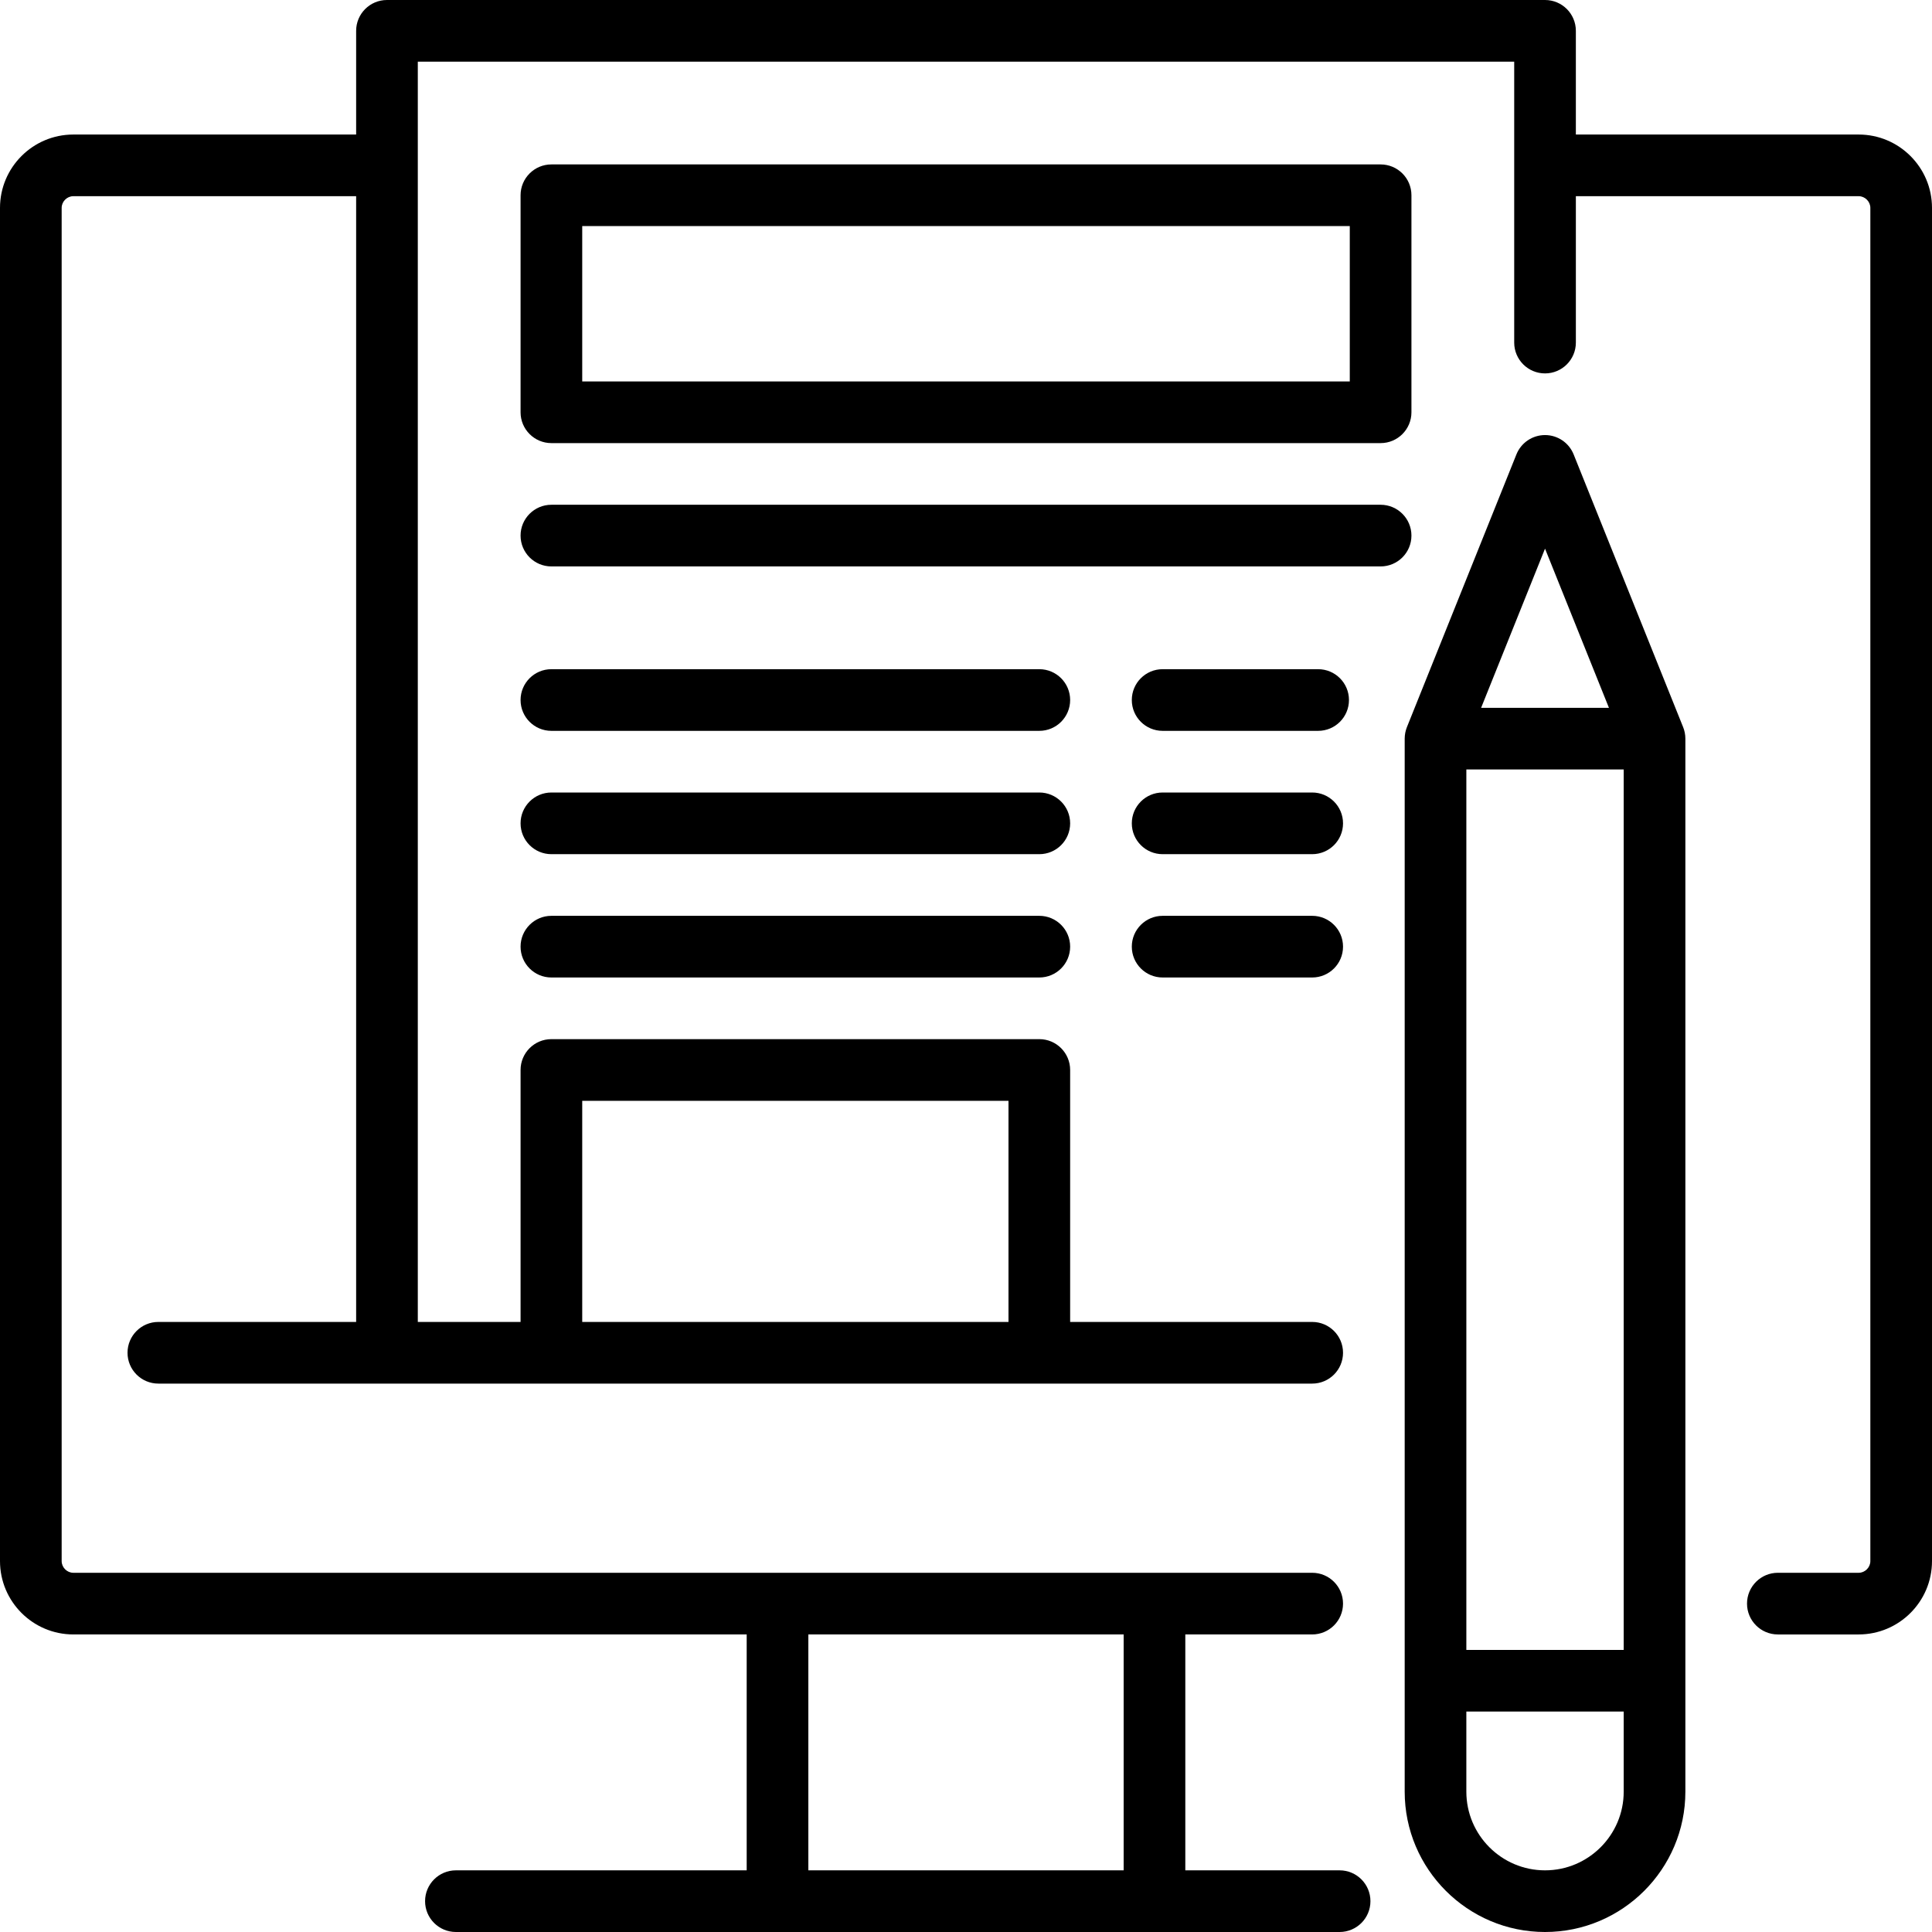
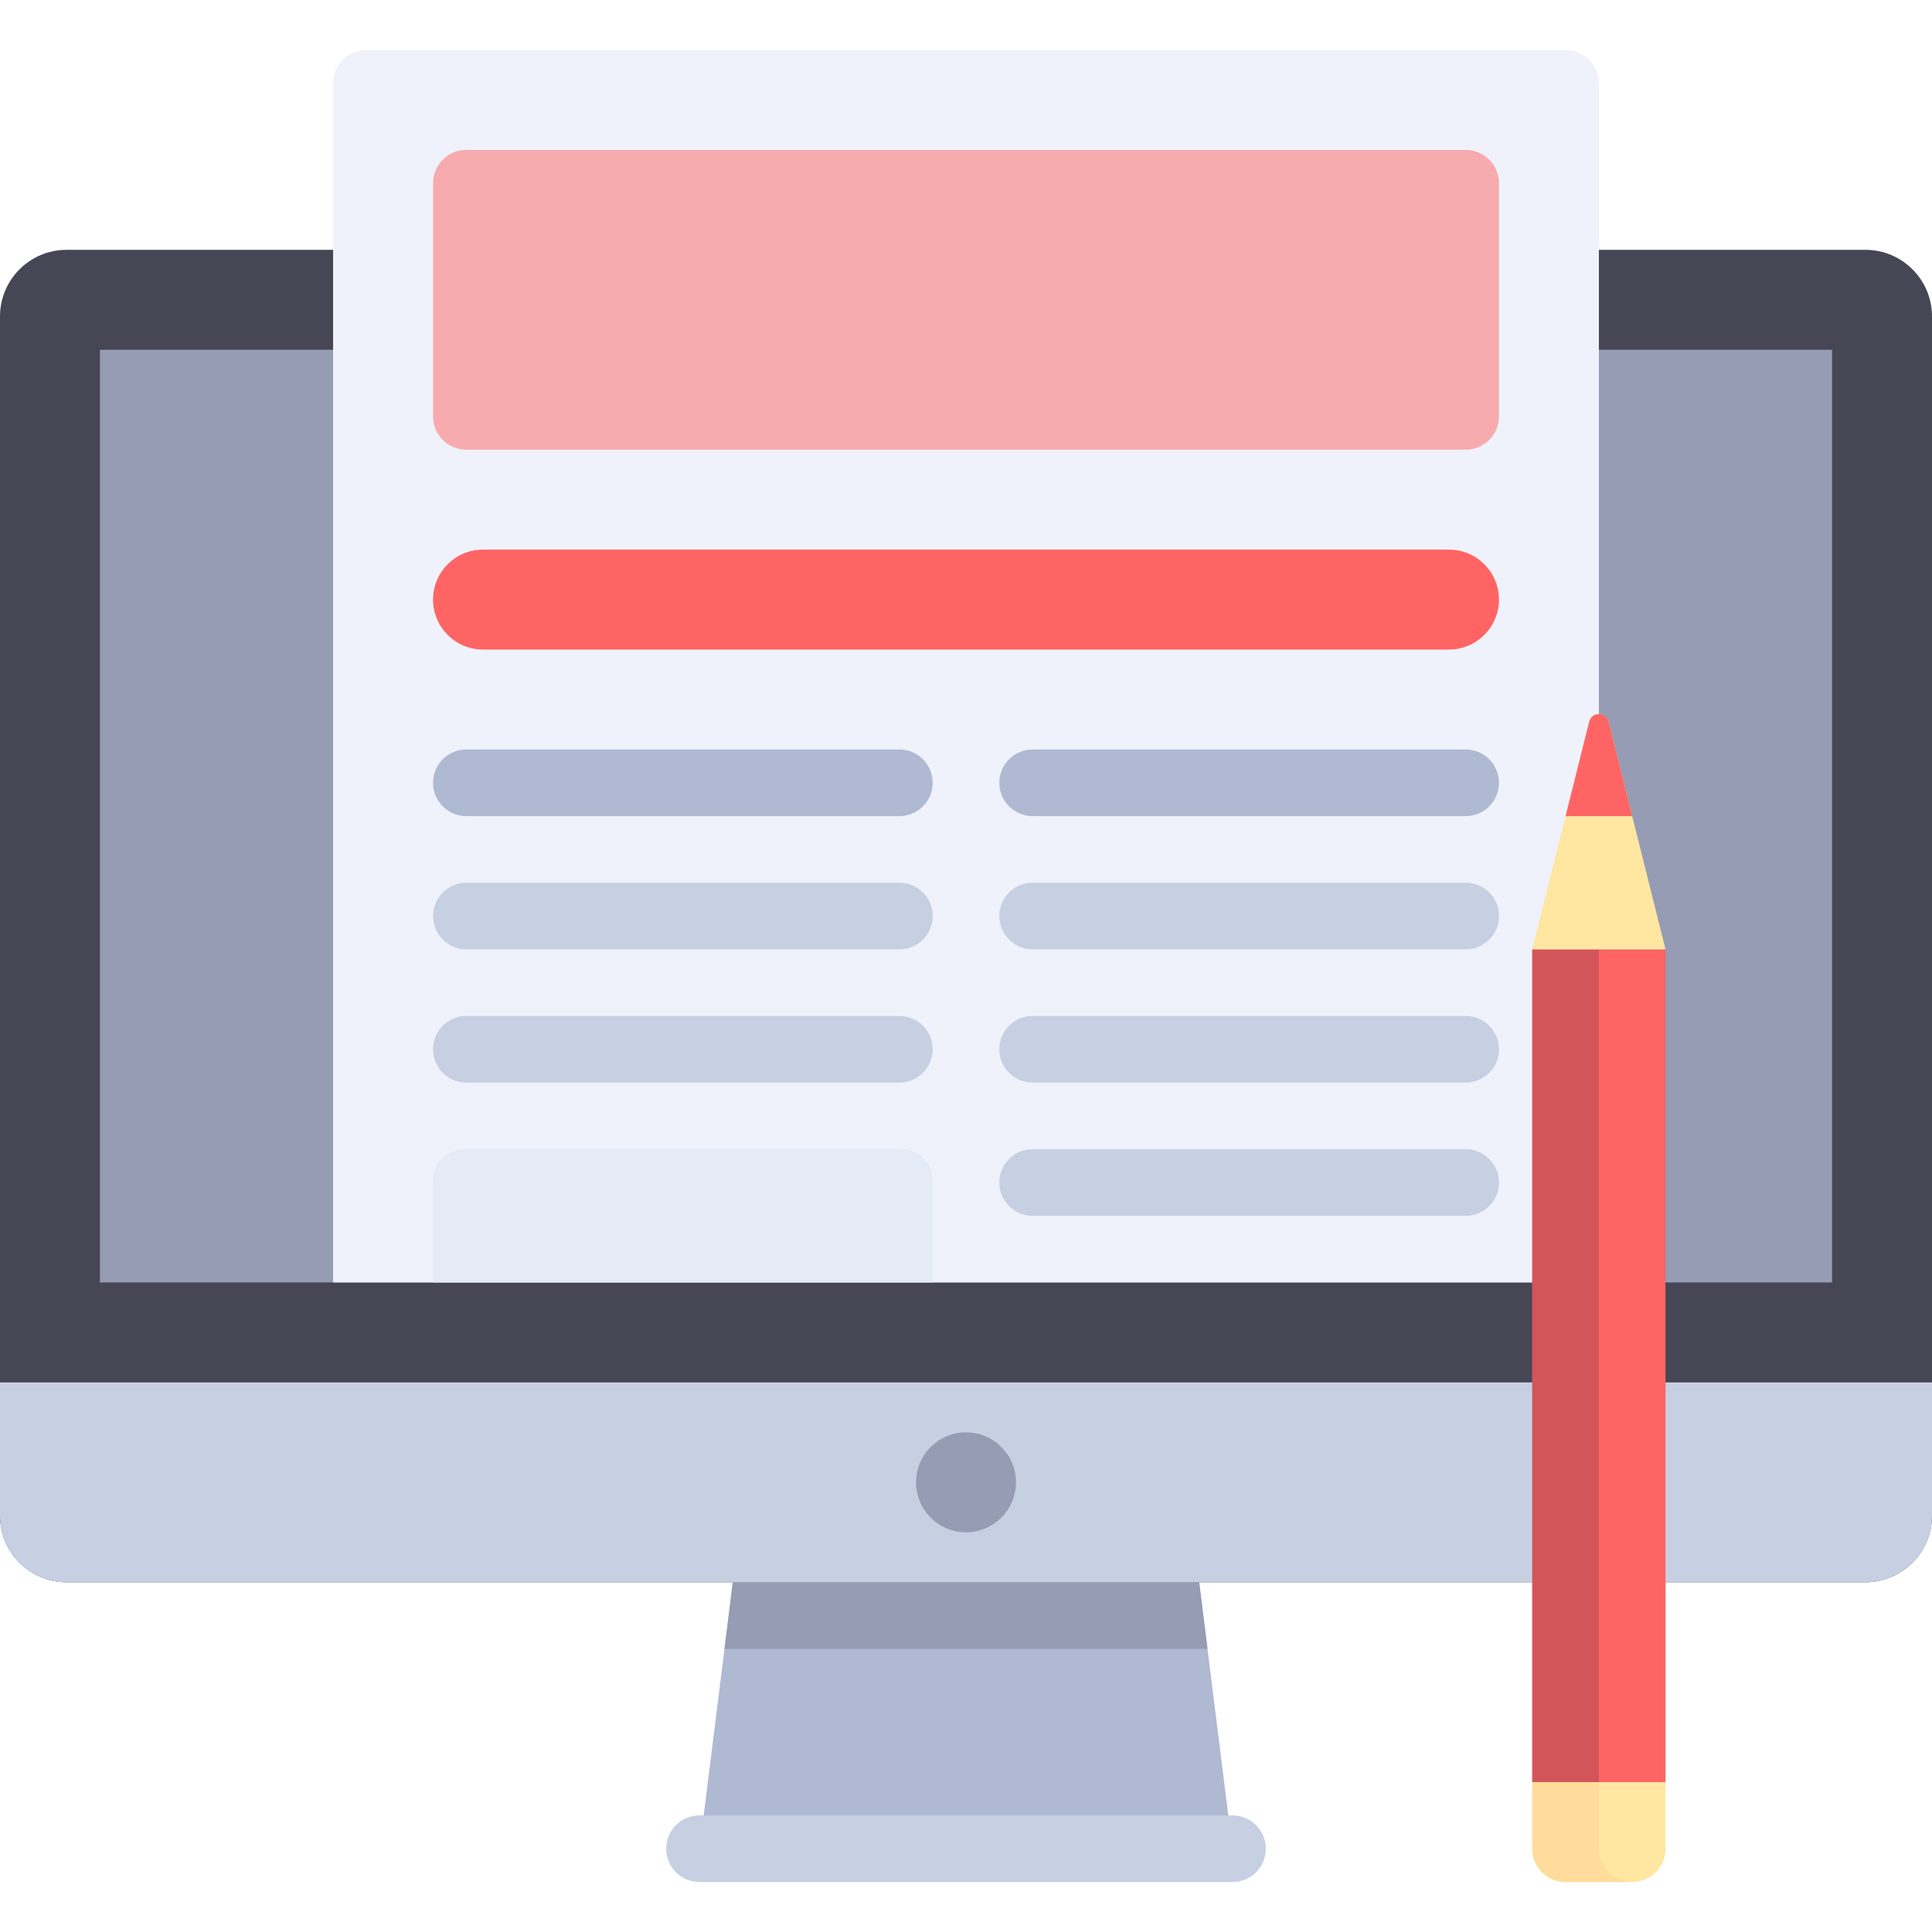
- <svg xmlns="http://www.w3.org/2000/svg" version="1.1" viewBox="0 0 470 470" enable-background="new 0 0 470 470">
+ <svg xmlns="http://www.w3.org/2000/svg" version="1.1" id="Layer_1" x="0px" y="0px" viewBox="0 0 512 512" style="enable-background:new 0 0 512 512;" xml:space="preserve">
+   <path style="fill:#464655;" d="M494.345,419.31H17.655C7.904,419.31,0,411.406,0,401.655V83.862c0-9.751,7.904-17.655,17.655-17.655  h476.69c9.751,0,17.655,7.904,17.655,17.655v317.793C512,411.406,504.096,419.31,494.345,419.31z" />
+   <rect x="26.483" y="92.69" style="fill:#959CB3;" width="459.034" height="247.172" />
+   <path style="fill:#C7CFE2;" d="M0,366.345v35.31c0,9.751,7.904,17.655,17.655,17.655h476.69c9.751,0,17.655-7.904,17.655-17.655  v-35.31H0z" />
+   <polygon style="fill:#AFB9D2;" points="326.621,489.931 185.379,489.931 194.207,419.31 317.793,419.31 " />
  <g>
-     <path d="M452.159,32.728h-68.798V7.5c0-4.143-3.357-7.5-7.5-7.5H94.139c-4.142,0-7.5,3.357-7.5,7.5v25.228H17.841   C8.003,32.728,0,40.73,0,50.568v329.204c0,9.838,8.003,17.841,17.841,17.841h163.807V455h-70.739c-4.142,0-7.5,3.357-7.5,7.5   s3.358,7.5,7.5,7.5h214.979c4.143,0,7.5-3.357,7.5-7.5s-3.357-7.5-7.5-7.5h-37.536v-57.387h30.867c4.143,0,7.5-3.357,7.5-7.5   s-3.357-7.5-7.5-7.5H17.841c-1.54,0-2.841-1.301-2.841-2.841V50.568c0-1.54,1.301-2.841,2.841-2.841h68.798v273.863H38.523   c-4.142,0-7.5,3.357-7.5,7.5s3.358,7.5,7.5,7.5H319.22c4.143,0,7.5-3.357,7.5-7.5s-3.357-7.5-7.5-7.5h-58.884v-61.296   c0-4.143-3.357-7.5-7.5-7.5H134.139c-4.142,0-7.5,3.357-7.5,7.5v61.296h-25V40.237c0-0.02,0-25.237,0-25.237h266.723v68.339   c0,4.143,3.357,7.5,7.5,7.5s7.5-3.357,7.5-7.5V47.728h68.798c1.54,0,2.841,1.301,2.841,2.841v329.204   c0,1.54-1.301,2.841-2.841,2.841H432.5c-4.143,0-7.5,3.357-7.5,7.5s3.357,7.5,7.5,7.5h19.659c9.838,0,17.841-8.003,17.841-17.841   V50.568C470,40.73,461.997,32.728,452.159,32.728z M273.353,455h-76.705v-57.387h76.705V455z M141.639,267.795h103.697v53.796   H141.639V267.795z" />
-     <path d="m409.906,178.564c-0.016-0.108-0.028-0.217-0.049-0.324-0.031-0.157-0.072-0.31-0.113-0.464-0.021-0.078-0.037-0.157-0.06-0.235-0.048-0.16-0.105-0.315-0.163-0.47-0.022-0.058-0.038-0.118-0.061-0.175l-.037-.093c-0.007-0.016-0.013-0.032-0.019-0.048l-26.583-66.211c-1.142-2.842-3.896-4.705-6.96-4.705s-5.818,1.863-6.96,4.705l-26.587,66.217c-0.012,0.029-0.054,0.134-0.054,0.134-0.025,0.063-0.043,0.129-0.067,0.193-0.055,0.149-0.111,0.298-0.156,0.451-0.024,0.08-0.041,0.162-0.062,0.243-0.04,0.152-0.081,0.302-0.111,0.458-0.021,0.108-0.033,0.217-0.05,0.326-0.02,0.13-0.043,0.257-0.056,0.389-0.024,0.244-0.037,0.489-0.037,0.735v256.17c0,18.825 15.315,34.141 34.141,34.141 18.824,0 34.14-15.315 34.14-34.141v-256.17c0-0.246-0.013-0.491-0.037-0.735-0.015-0.133-0.039-0.261-0.059-0.391zm-53.186,8.625h38.28v214.186h-38.28v-214.186zm19.14-53.721l15.547,38.722h-31.094l15.547-38.722zm0,321.532c-10.554,0-19.141-8.587-19.141-19.141v-19.484h38.281v19.484c0,10.554-8.586,19.141-19.14,19.141z" />
-     <path d="m134.139,107.795h201.723c4.143,0 7.5-3.357 7.5-7.5v-52.795c0-4.143-3.357-7.5-7.5-7.5h-201.723c-4.142,0-7.5,3.357-7.5,7.5v52.795c-1.42109e-14,4.143 3.358,7.5 7.5,7.5zm7.5-52.795h186.723v37.795h-186.723v-37.795z" />
-     <path d="m335.861,122.795h-201.722c-4.142,0-7.5,3.357-7.5,7.5s3.358,7.5 7.5,7.5h201.723c4.143,0 7.5-3.357 7.5-7.5s-3.358-7.5-7.501-7.5z" />
-     <path d="m252.836,162.795h-118.697c-4.142,0-7.5,3.357-7.5,7.5s3.358,7.5 7.5,7.5h118.697c4.143,0 7.5-3.357 7.5-7.5s-3.357-7.5-7.5-7.5z" />
-     <path d="m320.664,162.795h-37.828c-4.143,0-7.5,3.357-7.5,7.5s3.357,7.5 7.5,7.5h37.828c4.143,0 7.5-3.357 7.5-7.5s-3.357-7.5-7.5-7.5z" />
-     <path d="m252.836,192.795h-118.697c-4.142,0-7.5,3.357-7.5,7.5s3.358,7.5 7.5,7.5h118.697c4.143,0 7.5-3.357 7.5-7.5s-3.357-7.5-7.5-7.5z" />
-     <path d="m319.22,192.795h-36.384c-4.143,0-7.5,3.357-7.5,7.5s3.357,7.5 7.5,7.5h36.384c4.143,0 7.5-3.357 7.5-7.5s-3.358-7.5-7.5-7.5z" />
-     <path d="m252.836,222.795h-118.697c-4.142,0-7.5,3.357-7.5,7.5s3.358,7.5 7.5,7.5h118.697c4.143,0 7.5-3.357 7.5-7.5s-3.357-7.5-7.5-7.5z" />
-     <path d="m319.22,222.795h-36.384c-4.143,0-7.5,3.357-7.5,7.5s3.357,7.5 7.5,7.5h36.384c4.143,0 7.5-3.357 7.5-7.5s-3.358-7.5-7.5-7.5z" />
+     <polygon style="fill:#959CB3;" points="320,436.966 317.793,419.31 194.207,419.31 192,436.966  " />
+     <circle style="fill:#959CB3;" cx="256" cy="392.828" r="13.241" />
  </g>
+   <path style="fill:#C7CFE2;" d="M326.621,498.759H185.379c-4.875,0-8.828-3.953-8.828-8.828l0,0c0-4.875,3.953-8.828,8.828-8.828  h141.241c4.875,0,8.828,3.953,8.828,8.828l0,0C335.448,494.806,331.496,498.759,326.621,498.759z" />
+   <path style="fill:#EFF2FA;" d="M423.724,339.862H88.276V22.069c0-4.875,3.953-8.828,8.828-8.828h317.793  c4.875,0,8.828,3.953,8.828,8.828V339.862z" />
+   <path style="fill:#F7ABAF;" d="M388.414,119.172H123.586c-4.875,0-8.828-3.953-8.828-8.828V48.552c0-4.875,3.953-8.828,8.828-8.828  h264.828c4.875,0,8.828,3.953,8.828,8.828v61.793C397.241,115.22,393.289,119.172,388.414,119.172z" />
+   <path style="fill:#FF6464;" d="M384,172.138H128c-7.313,0-13.241-5.929-13.241-13.241l0,0c0-7.313,5.929-13.241,13.241-13.241h256  c7.313,0,13.241,5.929,13.241,13.241l0,0C397.241,166.209,391.313,172.138,384,172.138z" />
+   <g>
+     <path style="fill:#AFB9D2;" d="M388.414,216.276H273.655c-4.875,0-8.828-3.953-8.828-8.828l0,0c0-4.875,3.953-8.828,8.828-8.828   h114.759c4.875,0,8.828,3.953,8.828,8.828l0,0C397.241,212.323,393.289,216.276,388.414,216.276z" />
+     <path style="fill:#AFB9D2;" d="M238.345,216.276H123.586c-4.875,0-8.828-3.953-8.828-8.828l0,0c0-4.875,3.953-8.828,8.828-8.828   h114.759c4.875,0,8.828,3.953,8.828,8.828l0,0C247.172,212.323,243.22,216.276,238.345,216.276z" />
+   </g>
+   <g>
+     <path style="fill:#C7CFE2;" d="M388.414,251.586H273.655c-4.875,0-8.828-3.953-8.828-8.828l0,0c0-4.875,3.953-8.828,8.828-8.828   h114.759c4.875,0,8.828,3.953,8.828,8.828l0,0C397.241,247.634,393.289,251.586,388.414,251.586z" />
+     <path style="fill:#C7CFE2;" d="M238.345,251.586H123.586c-4.875,0-8.828-3.953-8.828-8.828l0,0c0-4.875,3.953-8.828,8.828-8.828   h114.759c4.875,0,8.828,3.953,8.828,8.828l0,0C247.172,247.634,243.22,251.586,238.345,251.586z" />
+     <path style="fill:#C7CFE2;" d="M388.414,286.897H273.655c-4.875,0-8.828-3.953-8.828-8.828l0,0c0-4.875,3.953-8.828,8.828-8.828   h114.759c4.875,0,8.828,3.953,8.828,8.828l0,0C397.241,282.944,393.289,286.897,388.414,286.897z" />
+     <path style="fill:#C7CFE2;" d="M388.414,322.207H273.655c-4.875,0-8.828-3.953-8.828-8.828l0,0c0-4.875,3.953-8.828,8.828-8.828   h114.759c4.875,0,8.828,3.953,8.828,8.828l0,0C397.241,318.254,393.289,322.207,388.414,322.207z" />
+     <path style="fill:#C7CFE2;" d="M238.345,286.897H123.586c-4.875,0-8.828-3.953-8.828-8.828l0,0c0-4.875,3.953-8.828,8.828-8.828   h114.759c4.875,0,8.828,3.953,8.828,8.828l0,0C247.172,282.944,243.22,286.897,238.345,286.897z" />
+   </g>
+   <path style="fill:#E4EAF6;" d="M247.172,339.862H114.759v-27.018c0-4.579,3.712-8.292,8.292-8.292h115.83  c4.579,0,8.292,3.712,8.292,8.292v27.018H247.172z" />
+   <rect x="406.069" y="251.586" style="fill:#FF6464;" width="35.31" height="220.69" />
+   <rect x="406.069" y="251.586" style="fill:#D2555A;" width="17.655" height="220.69" />
+   <path style="fill:#FFE6A1;" d="M406.069,251.586l15.086-60.344c0.669-2.675,4.47-2.675,5.139,0l15.085,60.344H406.069z" />
+   <path style="fill:#FF6464;" d="M421.155,191.242l-6.259,25.034h17.655l-6.259-25.034  C425.624,188.567,421.824,188.567,421.155,191.242z" />
+   <path style="fill:#FFE6A1;" d="M432.552,498.759h-17.655c-4.875,0-8.828-3.953-8.828-8.828v-17.655h35.31v17.655  C441.379,494.806,437.427,498.759,432.552,498.759z" />
+   <path style="fill:#FFDC9B;" d="M423.724,489.931v-17.655h-17.655v17.655c0,4.875,3.953,8.828,8.828,8.828h17.655  C427.677,498.759,423.724,494.806,423.724,489.931z" />
+   <g>
+ </g>
+   <g>
+ </g>
+   <g>
+ </g>
+   <g>
+ </g>
+   <g>
+ </g>
+   <g>
+ </g>
+   <g>
+ </g>
+   <g>
+ </g>
+   <g>
+ </g>
+   <g>
+ </g>
+   <g>
+ </g>
+   <g>
+ </g>
+   <g>
+ </g>
+   <g>
+ </g>
+   <g>
+ </g>
</svg>
